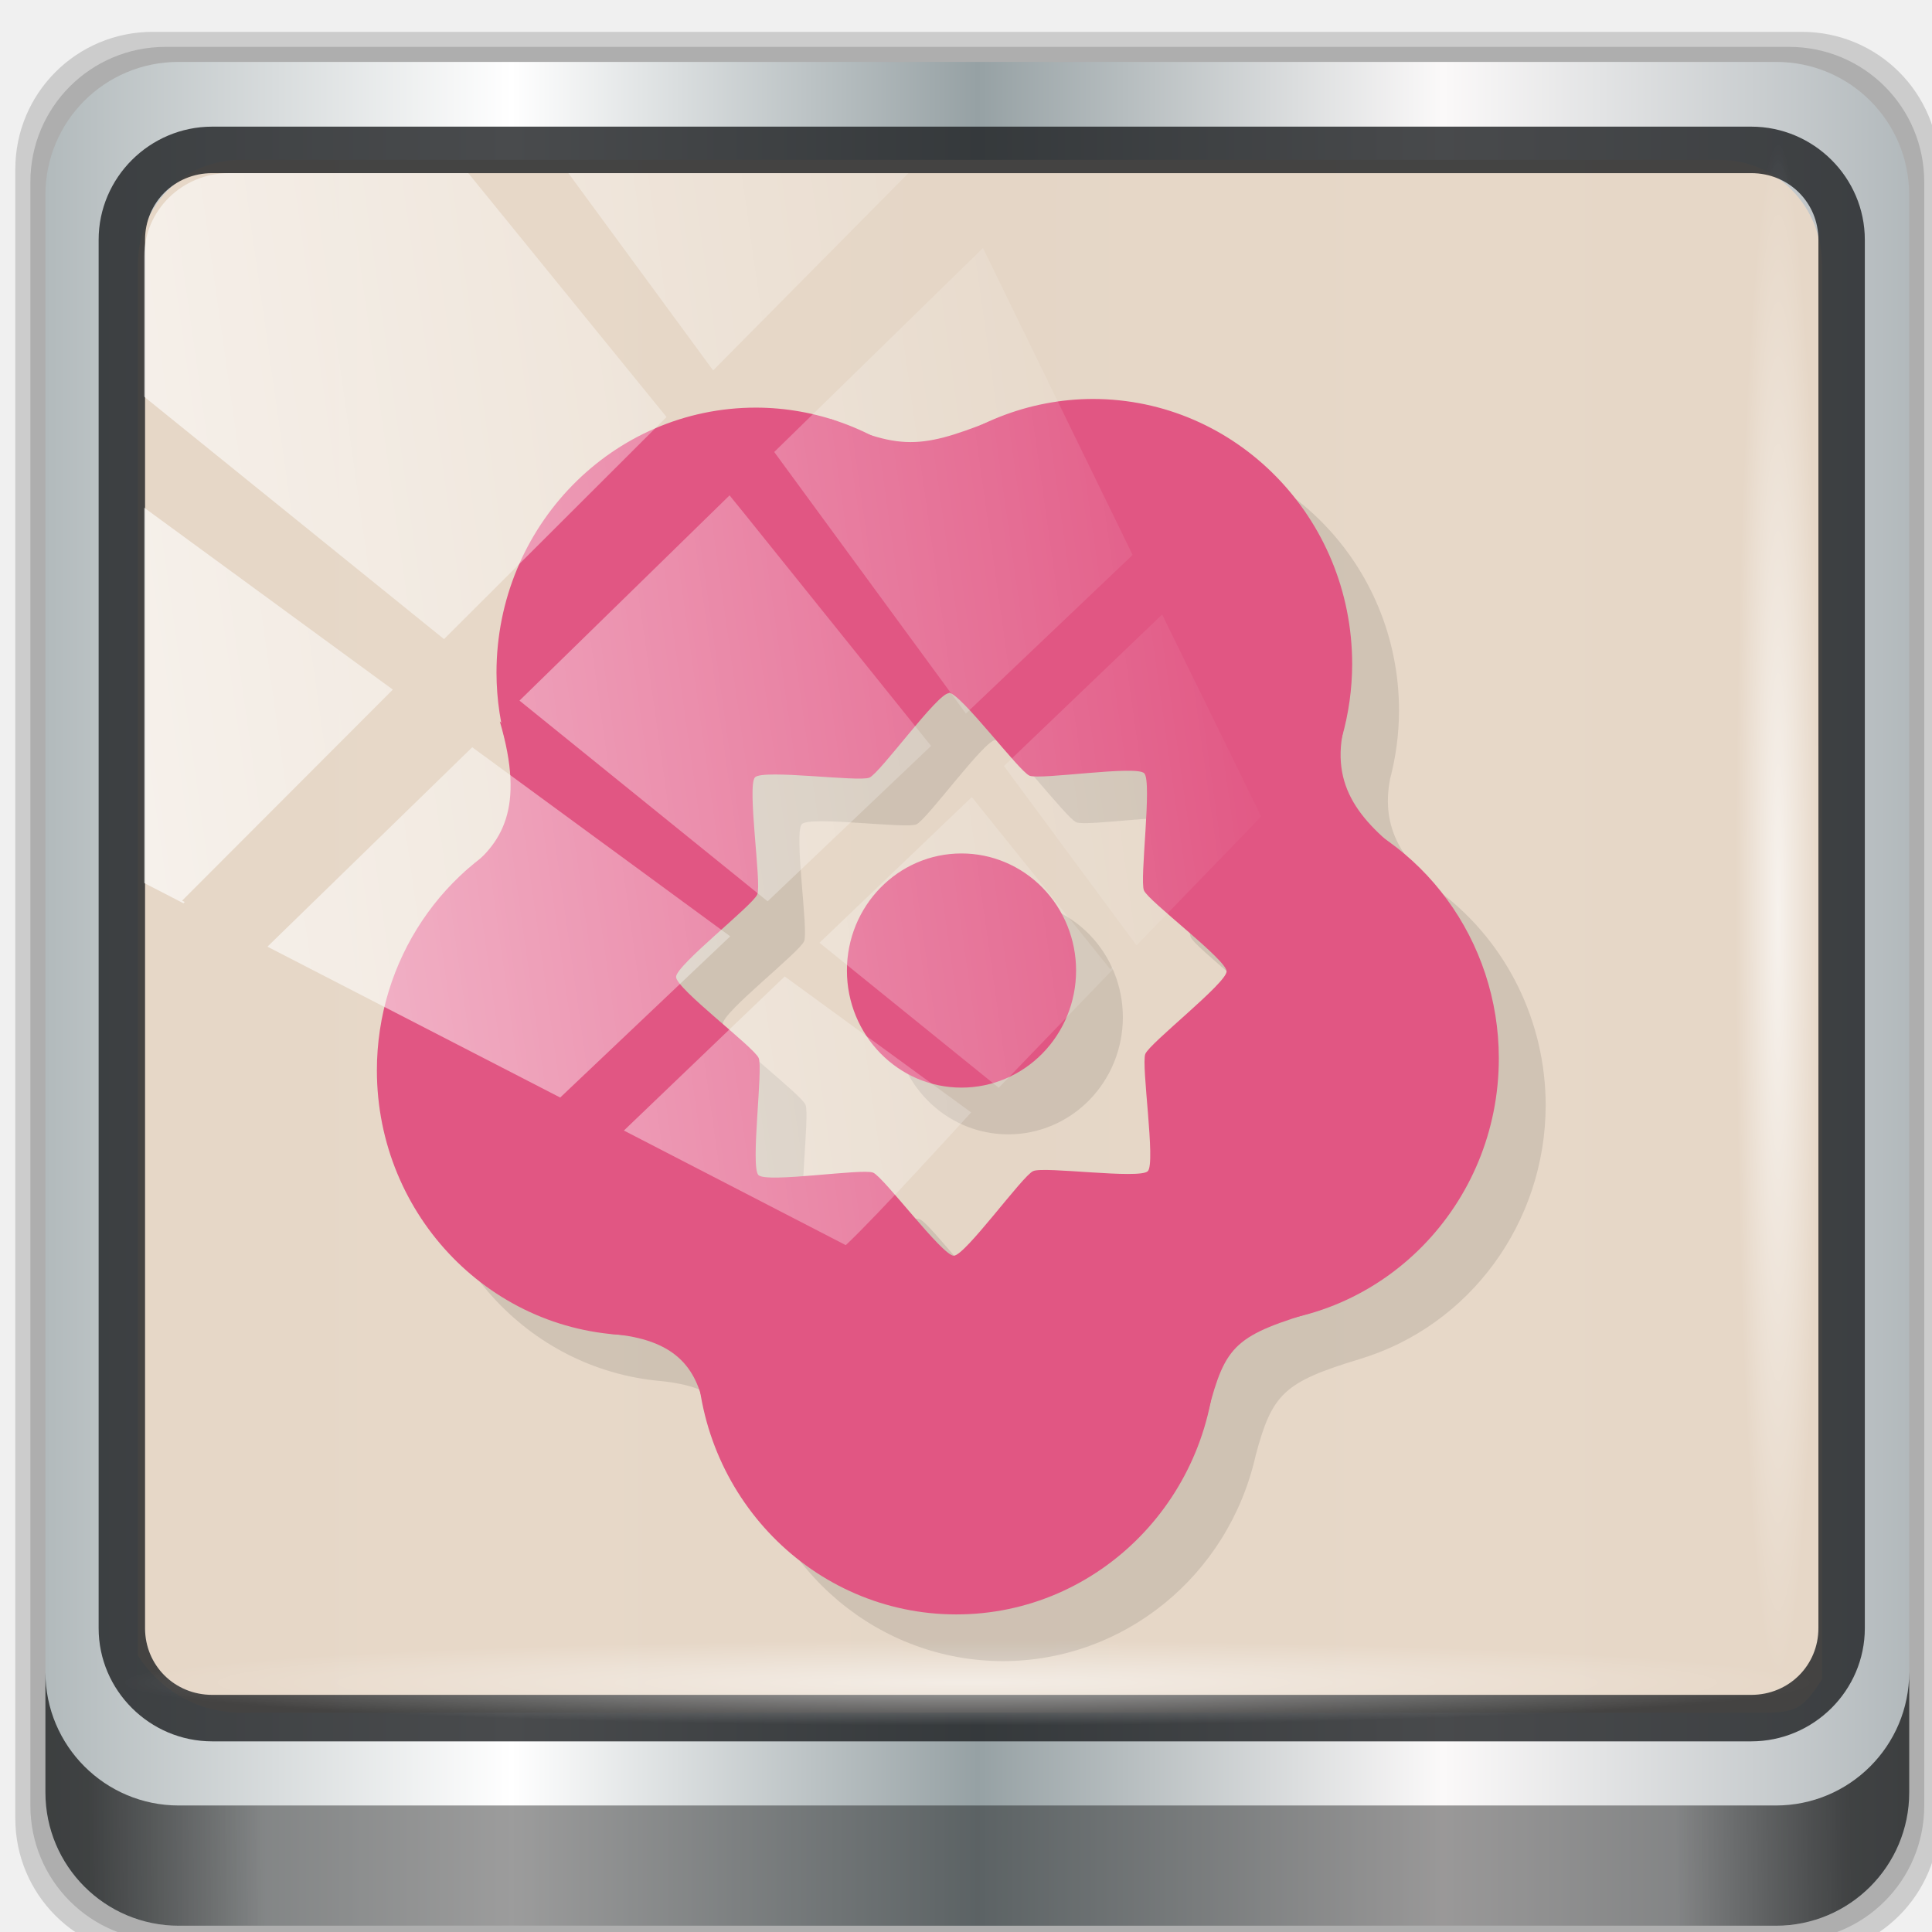
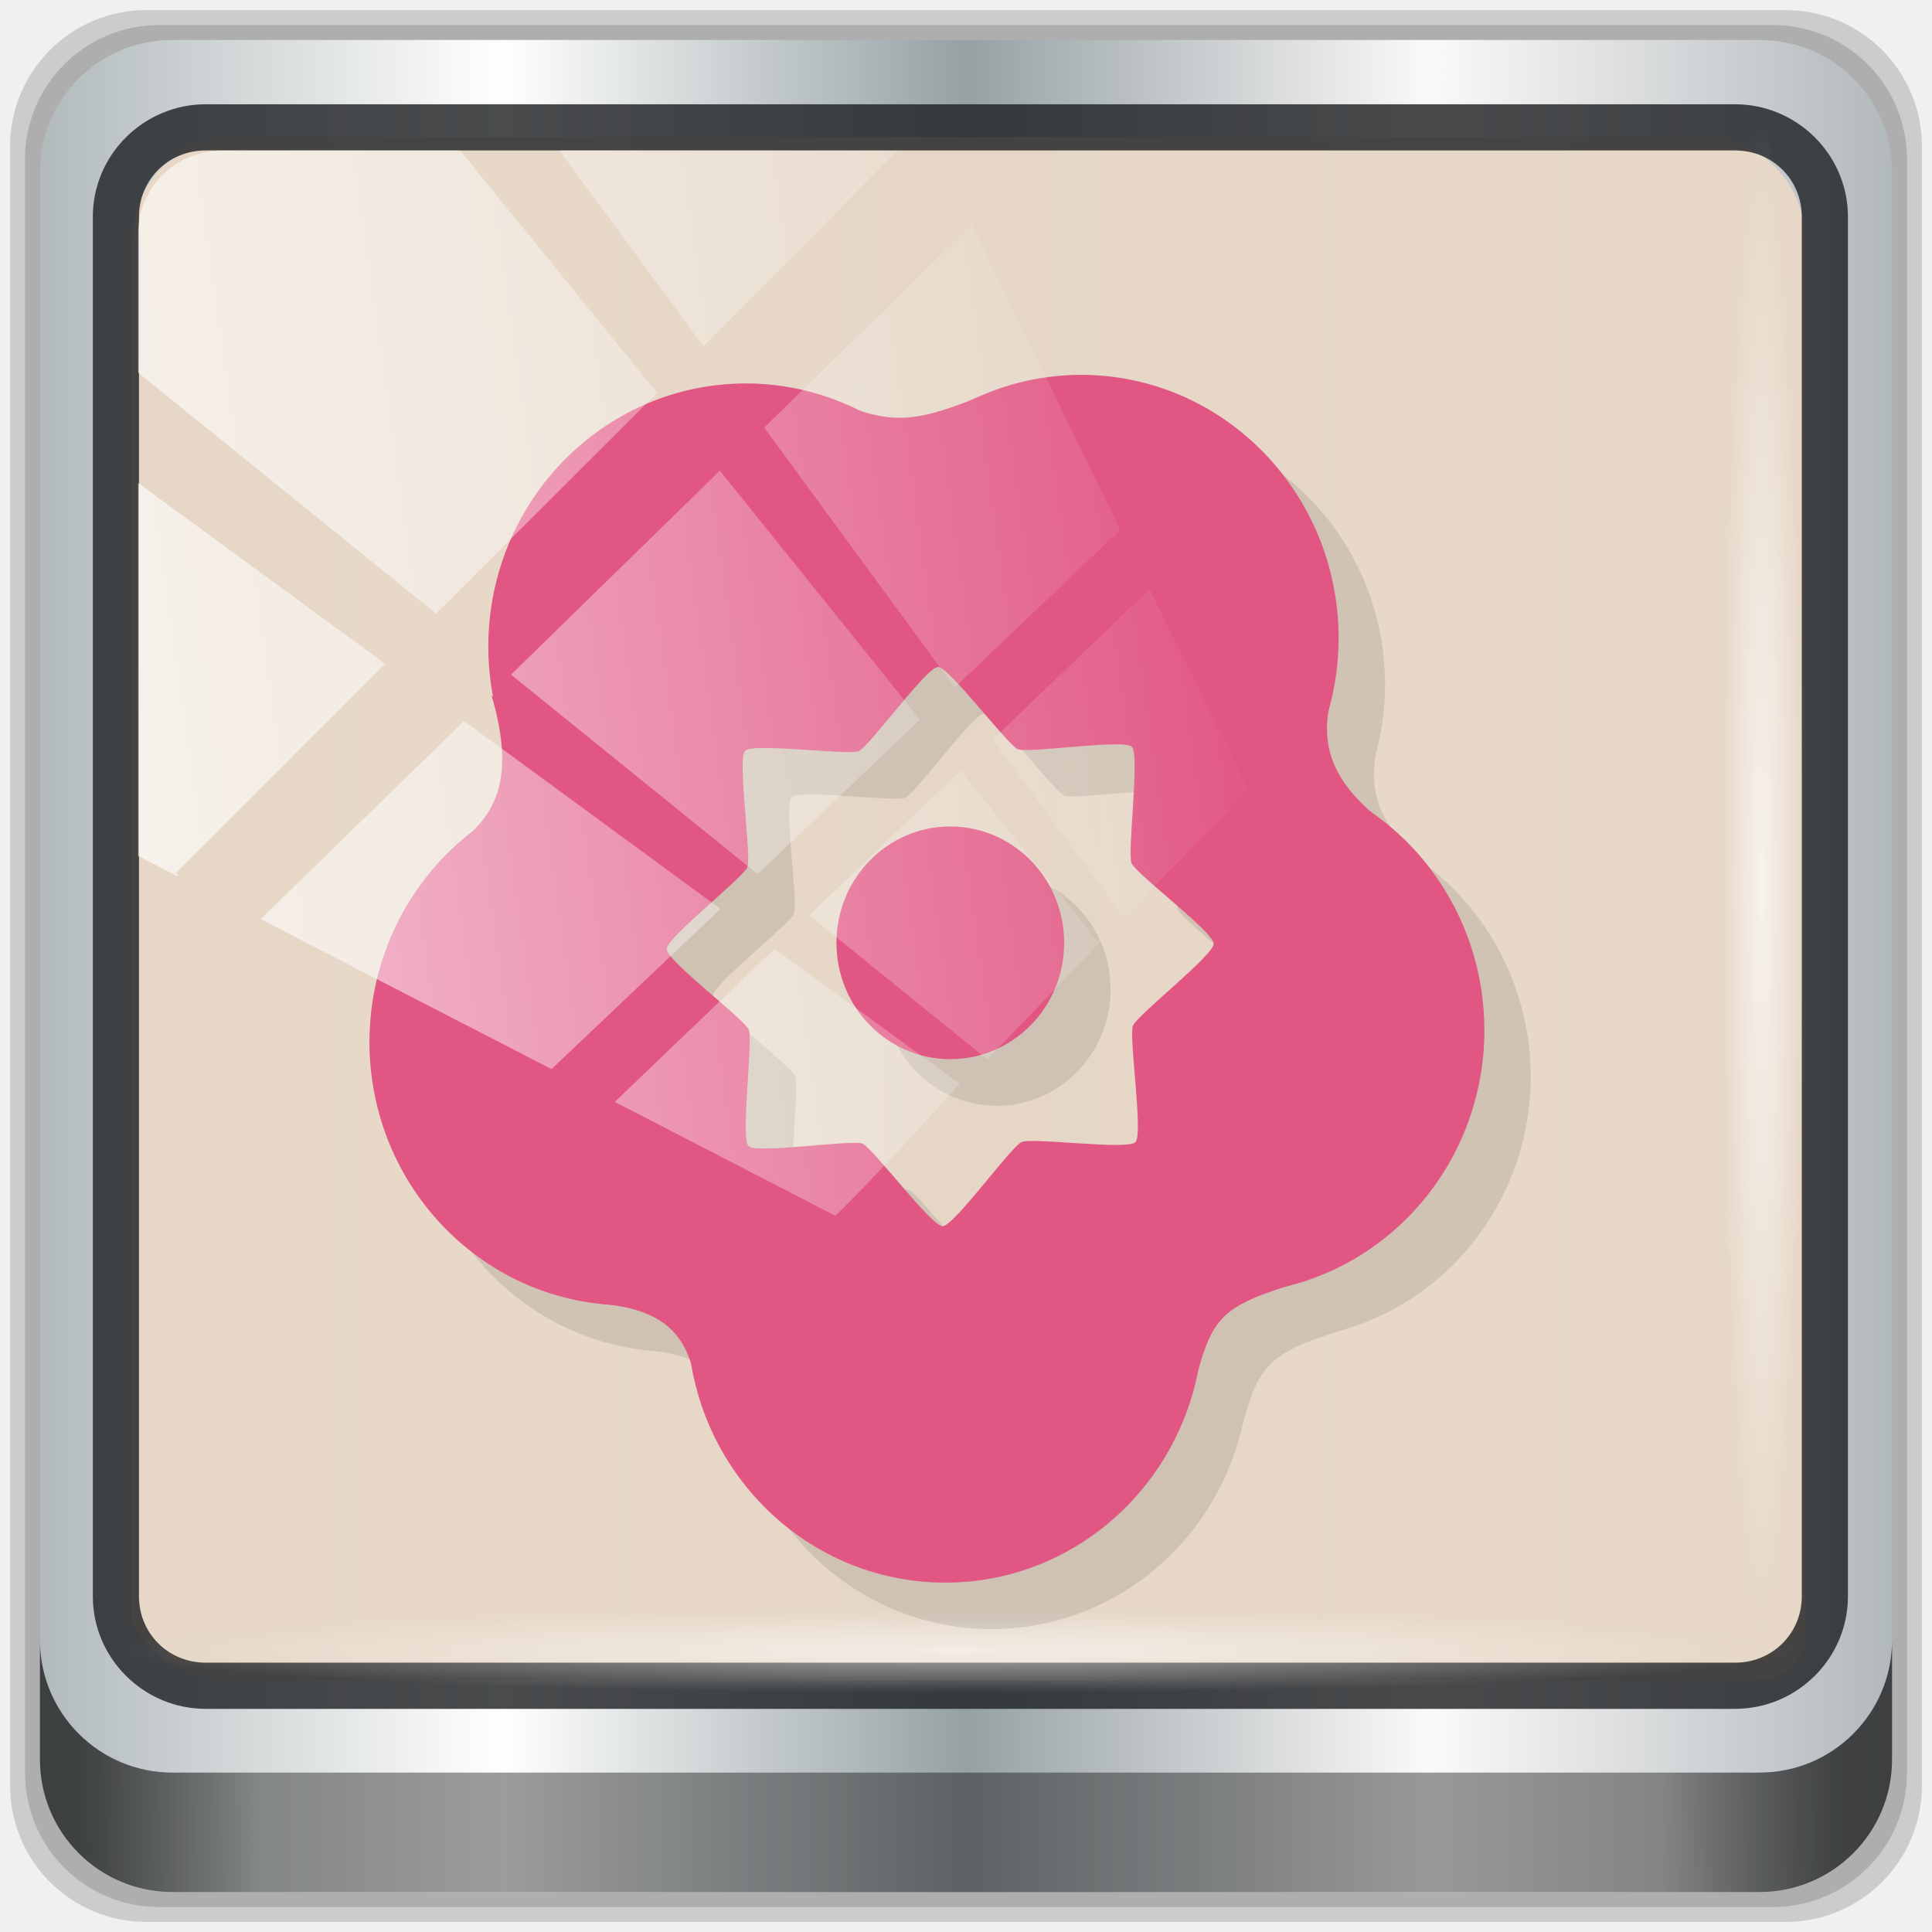
<svg xmlns="http://www.w3.org/2000/svg" xmlns:xlink="http://www.w3.org/1999/xlink" viewBox="0 0 48 48" version="1.1" id="svg145">
  <defs id="defs115">
    <linearGradient id="linearGradient7757">
      <stop style="stop-color:#ffffff;stop-opacity:1;" offset="0" id="stop7753" />
      <stop style="stop-color:#ffffff;stop-opacity:0;" offset="1" id="stop7755" />
    </linearGradient>
    <linearGradient id="linearGradient7749">
      <stop style="stop-color:#ffffff;stop-opacity:1;" offset="0" id="stop7745" />
      <stop style="stop-color:#ffffff;stop-opacity:0;" offset="1" id="stop7747" />
    </linearGradient>
    <linearGradient id="linearGradient7531">
      <stop style="stop-color:#ffffff;stop-opacity:1;" offset="0" id="stop7527" />
      <stop style="stop-color:#ffffff;stop-opacity:0;" offset="1" id="stop7529" />
    </linearGradient>
    <linearGradient id="linearGradient4318" x1="1" x2="47" gradientUnits="userSpaceOnUse" gradientTransform="translate(-48)">
      <stop style="stop-color:#e1cdb8;stop-opacity:1" id="stop110" />
      <stop offset="1" style="stop-color:#e7d7c7;stop-opacity:1" id="stop112" />
    </linearGradient>
    <linearGradient id="linearGradient6139-0">
      <stop id="stop6141-2" offset="0" style="stop-color:#b2babc;stop-opacity:1" />
      <stop style="stop-color:#ffffff;stop-opacity:1;" offset="0.25" id="stop6151-0" />
      <stop style="stop-color:#96a1a4;stop-opacity:1" offset="0.5" id="stop6147-1" />
      <stop id="stop6149-4" offset="0.75" style="stop-color:#fbf9f9;stop-opacity:1;" />
      <stop id="stop6143-4" offset="1" style="stop-color:#b2b9bc;stop-opacity:1" />
    </linearGradient>
    <linearGradient id="linearGradient3832-0-6-1-1">
      <stop style="stop-color:#000000;stop-opacity:1;" offset="0" id="stop3834-6-3-7-1" />
      <stop id="stop3872-2-4" offset="0.1" style="stop-color:#000000;stop-opacity:0.588;" />
      <stop style="stop-color:#000000;stop-opacity:0.588;" offset="0.9" id="stop3844-6-2-7-6" />
      <stop style="stop-color:#000000;stop-opacity:1;" offset="1" id="stop3836-5-0-2-9" />
    </linearGradient>
    <linearGradient id="linearGradient3737">
      <stop offset="0" style="stop-color:#ffffff;stop-opacity:1" id="stop3739" />
      <stop offset="1" style="stop-color:#ffffff;stop-opacity:0" id="stop3741" />
    </linearGradient>
    <clipPath id="clipPath4156-4-1" clipPathUnits="userSpaceOnUse">
      <path id="path4158-0-8" d="m 27.046,-55.695 -14.214,13.321 h 0.061 l 15.653,21.771 10.231,-10.546 C 38.562,-32.302 27.468,-54.819 27.046,-55.695 Z M 9.647,-39.383 -5.241,-25.321 15.988,-7.806 26.372,-18.383 Z m 31.491,12.951 -9.741,9.714 8.945,12.458 7.781,-7.555 z m -49.84,4.379 -13.754,12.982 26.283,13.846 0.061,-0.062 -0.123,-0.062 L 13.599,-5.401 -8.702,-22.053 Z m 38.015,7.401 -9.803,9.775 11.579,9.559 7.628,-7.401 -8.669,-11.009 z m 20.187,5.674 -7.383,7.216 6.188,8.542 5.82,-6.137 z m -32.195,6.322 -9.557,9.498 13.662,7.185 7.934,-7.678 z m 23.312,2.374 -7.107,6.938 8.363,6.907 5.361,-5.674 -0.061,-0.092 -0.092,0.123 -6.464,-8.203 z m -8.73,8.542 -7.505,7.339 10.354,5.458 c 1.397,-1.321 5.675,-6.123 5.851,-6.322 z" style="opacity:0.6;fill:#ffffff;fill-opacity:1;stroke:none" />
    </clipPath>
    <linearGradient id="ButtonShadow-16" gradientTransform="scale(1.005865,0.994169)" x1="45.448" y1="92.54" x2="45.448" y2="7.017" gradientUnits="userSpaceOnUse">
      <stop style="stop-color:#000000;stop-opacity:1;" offset="0" id="stop3750-6" />
      <stop style="stop-color:#000000;stop-opacity:0.588;" offset="1" id="stop3752-4" />
    </linearGradient>
    <clipPath clipPathUnits="userSpaceOnUse" id="clipPath4355-7">
      <rect style="fill:#ffffff;fill-opacity:1;fill-rule:nonzero;stroke:none" id="rect4357-5" width="84" height="80" x="6" y="6" rx="6" ry="6" />
    </clipPath>
    <clipPath clipPathUnits="userSpaceOnUse" id="clipPath4355-9">
      <rect style="fill:#ffffff;fill-opacity:1;fill-rule:nonzero;stroke:none" id="rect4357-1" width="84" height="80" x="6" y="6" rx="6" ry="6" />
    </clipPath>
    <clipPath clipPathUnits="userSpaceOnUse" id="clipPath4355-1">
      <rect style="fill:#ffffff;fill-opacity:1;fill-rule:nonzero;stroke:none" id="rect4357-9" width="84" height="80" x="6" y="6" rx="6" ry="6" />
    </clipPath>
    <clipPath clipPathUnits="userSpaceOnUse" id="clipPath3943-52-0">
      <path id="path3945-4-1" d="m 69.781,20.844 -5,3.438 c 5.587,5.537 9,13.328 9,21.812 0,8.434 -3.377,16.096 -8.906,21.625 l 5,3.438 C 76.078,64.576 80,55.844 80,46.094 c 2e-6,-9.797 -3.963,-18.66 -10.219,-25.25 z M 40,24.062 28.906,36.219 H 21.5 c -0.823,0 -1.5,0.677 -1.5,1.5 v 1 14.844 1 c 0,0.823 0.684,1.61 1.5,1.5 h 7.406 L 40,68 V 66 26.062 Z m 20.594,3.281 -5,3.438 L 55.5,30.875 c 3.938,3.89 6.406,9.25 6.406,15.219 0,5.921 -2.43,11.148 -6.312,15.031 l 0.094,0.094 5.094,3.438 c 4.475,-4.908 7.25,-11.402 7.25,-18.562 0,-7.231 -2.879,-13.831 -7.438,-18.75 z m -9.25,6.5 -5.219,3.625 c 2.222,2.218 3.719,5.24 3.719,8.625 0,3.337 -1.459,6.228 -3.625,8.438 l 5.219,3.625 c 2.822,-3.237 4.531,-7.434 4.531,-12.062 0,-4.673 -1.754,-9.001 -4.625,-12.25 z" style="color:#000000;display:inline;overflow:visible;visibility:visible;opacity:0.8;fill:#ff00ff;fill-opacity:1;fill-rule:nonzero;stroke:none;stroke-width:1;marker:none;enable-background:accumulate" />
    </clipPath>
    <linearGradient xlink:href="#linearGradient6139-0" id="linearGradient4071-3" gradientUnits="userSpaceOnUse" gradientTransform="matrix(0.5535714,0,0,0.5535713,22.70707,68.01395)" x1="6" y1="47" x2="90" y2="47" />
-     <linearGradient gradientTransform="matrix(0.5,0,0,0.5,25.27849,70.03181)" xlink:href="#linearGradient3832-0-6-1-1" id="linearGradient4129-6" x1="71.104" y1="87.809" x2="159.029" y2="86.722" gradientUnits="userSpaceOnUse" />
+     <linearGradient gradientTransform="matrix(0.496862,0,0,0.4968619,25.49011,70.32211)" xlink:href="#linearGradient3832-0-6-1-1" id="linearGradient4129-6" x1="71.104" y1="87.809" x2="159.029" y2="86.722" gradientUnits="userSpaceOnUse" />
    <clipPath id="clipPath4156-4-1-6" clipPathUnits="userSpaceOnUse">
      <path id="path4158-0-8-0" d="m 27.046,-55.695 -14.214,13.321 h 0.061 l 15.653,21.771 10.231,-10.546 C 38.562,-32.302 27.468,-54.819 27.046,-55.695 Z M 9.647,-39.383 -5.241,-25.321 15.988,-7.806 26.372,-18.383 Z m 31.491,12.951 -9.741,9.714 8.945,12.458 7.781,-7.555 z m -49.84,4.379 -13.754,12.982 26.283,13.846 0.061,-0.062 -0.123,-0.062 L 13.599,-5.401 -8.702,-22.053 Z m 38.015,7.401 -9.803,9.775 11.579,9.559 7.628,-7.401 -8.669,-11.009 z m 20.187,5.674 -7.383,7.216 6.188,8.542 5.82,-6.137 z m -32.195,6.322 -9.557,9.498 13.662,7.185 7.934,-7.678 z m 23.312,2.374 -7.107,6.938 8.363,6.907 5.361,-5.674 -0.061,-0.092 -0.092,0.123 -6.464,-8.203 z m -8.73,8.542 -7.505,7.339 10.354,5.458 c 1.397,-1.321 5.675,-6.123 5.851,-6.322 z" style="opacity:0.6;fill:#ffffff;fill-opacity:1;stroke:none" />
    </clipPath>
    <clipPath clipPathUnits="userSpaceOnUse" id="clipPath4355-7-6">
      <rect style="fill:#ffffff;fill-opacity:1;fill-rule:nonzero;stroke:none" id="rect4357-5-1" width="84" height="80" x="6" y="6" rx="6" ry="6" />
    </clipPath>
    <clipPath clipPathUnits="userSpaceOnUse" id="clipPath4355-9-8">
      <rect style="fill:#ffffff;fill-opacity:1;fill-rule:nonzero;stroke:none" id="rect4357-1-7" width="84" height="80" x="6" y="6" rx="6" ry="6" />
    </clipPath>
    <clipPath clipPathUnits="userSpaceOnUse" id="clipPath4355-1-9">
      <rect style="fill:#ffffff;fill-opacity:1;fill-rule:nonzero;stroke:none" id="rect4357-9-2" width="84" height="80" x="6" y="6" rx="6" ry="6" />
    </clipPath>
    <clipPath clipPathUnits="userSpaceOnUse" id="clipPath3943-52-0-0">
      <path id="path3945-4-1-2" d="m 69.781,20.844 -5,3.438 c 5.587,5.537 9,13.328 9,21.812 0,8.434 -3.377,16.096 -8.906,21.625 l 5,3.438 C 76.078,64.576 80,55.844 80,46.094 c 2e-6,-9.797 -3.963,-18.66 -10.219,-25.25 z M 40,24.062 28.906,36.219 H 21.5 c -0.823,0 -1.5,0.677 -1.5,1.5 v 1 14.844 1 c 0,0.823 0.684,1.61 1.5,1.5 h 7.406 L 40,68 V 66 26.062 Z m 20.594,3.281 -5,3.438 L 55.5,30.875 c 3.938,3.89 6.406,9.25 6.406,15.219 0,5.921 -2.43,11.148 -6.312,15.031 l 0.094,0.094 5.094,3.438 c 4.475,-4.908 7.25,-11.402 7.25,-18.562 0,-7.231 -2.879,-13.831 -7.438,-18.75 z m -9.25,6.5 -5.219,3.625 c 2.222,2.218 3.719,5.24 3.719,8.625 0,3.337 -1.459,6.228 -3.625,8.438 l 5.219,3.625 c 2.822,-3.237 4.531,-7.434 4.531,-12.062 0,-4.673 -1.754,-9.001 -4.625,-12.25 z" style="color:#000000;display:inline;overflow:visible;visibility:visible;opacity:0.8;fill:#ff00ff;fill-opacity:1;fill-rule:nonzero;stroke:none;stroke-width:1;marker:none;enable-background:accumulate" />
    </clipPath>
    <linearGradient xlink:href="#linearGradient7531" id="linearGradient7533" x1="103.374" y1="10.408" x2="160.925" y2="2.449" gradientUnits="userSpaceOnUse" gradientTransform="translate(-110.0753,-37.93325)" />
-     <linearGradient xlink:href="#linearGradient4318" id="linearGradient7551" x1="3.208" y1="70.978" x2="45.225" y2="70.978" gradientUnits="userSpaceOnUse" />
-     <linearGradient xlink:href="#linearGradient6139-0" id="linearGradient7743" x1="59.748" y1="92.286" x2="106.248" y2="92.286" gradientUnits="userSpaceOnUse" />
-     <radialGradient xlink:href="#linearGradient7749" id="radialGradient7751" cx="90.254" cy="-102.978" fx="90.254" fy="-102.978" r="19.188" gradientTransform="matrix(1,0,0,0.05537459,0,-97.27536)" gradientUnits="userSpaceOnUse" />
-     <radialGradient xlink:href="#linearGradient7757" id="radialGradient7759" cx="82.748" cy="109.474" fx="82.748" fy="109.474" r="21.063" gradientTransform="matrix(1,0,0,0.0504451,0,103.9511)" gradientUnits="userSpaceOnUse" />
+     <linearGradient xlink:href="#linearGradient4318" id="linearGradient7551" x1="3.208" y1="70.978" x2="45.225" y2="70.978" gradientUnits="userSpaceOnUse" gradientTransform="matrix(0.993724,0,0,0.9937238,0.3702683,0.7298317)" />
+     <linearGradient xlink:href="#linearGradient6139-0" id="linearGradient7743" x1="59.748" y1="92.286" x2="106.248" y2="92.286" gradientUnits="userSpaceOnUse" gradientTransform="matrix(0.993724,0,0,0.9937238,0.3702683,0.7298317)" />
+     <radialGradient xlink:href="#linearGradient7749" id="radialGradient7751" cx="90.254" cy="-102.978" fx="90.254" fy="-102.978" r="19.188" gradientTransform="matrix(0.9937238,0,0,0.05502706,0.7298317,-97.03513)" gradientUnits="userSpaceOnUse" />
+     <radialGradient xlink:href="#linearGradient7757" id="radialGradient7759" cx="82.748" cy="109.474" fx="82.748" fy="109.474" r="21.063" gradientTransform="matrix(0.993724,0,0,0.05012851,0.3702683,104.0285)" gradientUnits="userSpaceOnUse" />
  </defs>
  <g transform="translate(-58.32265,-1093.617)" id="layer1-3">
    <g id="g2574-7" style="display:inline" transform="translate(-0.1489564,1026.105)">
      <g transform="matrix(0.9958333,0,0,0.9958333,0.1006204,0.3017294)" id="g878">
-         <path id="path3288-5" d="M 103.569,68.286 H 62.426 c -1.899,0 -3.429,1.529 -3.429,3.429 v 41.143 c 0,1.899 1.529,3.429 3.429,3.429 h 41.143 c 1.899,0 3.429,-1.529 3.429,-3.429 V 71.715 c 0,-1.899 -1.529,-3.429 -3.429,-3.429 z" style="display:inline;opacity:0.15;fill:#000000;fill-opacity:1;fill-rule:nonzero;stroke:none;stroke-width:0.5" />
-         <path style="display:inline;opacity:0.15;fill:#000000;fill-opacity:1;fill-rule:nonzero;stroke:none;stroke-width:0.5" d="M 103.248,68.661 H 62.748 c -1.87,0 -3.375,1.505 -3.375,3.375 v 40.5 c 0,1.87 1.505,3.375 3.375,3.375 h 40.5 c 1.87,0 3.375,-1.505 3.375,-3.375 V 72.036 c 0,-1.87 -1.505,-3.375 -3.375,-3.375 z" id="path4085-9" />
-         <path id="rect4251-1-2" d="M 102.926,69.036 H 63.069 c -1.84,0 -3.321,1.481 -3.321,3.321 v 39.857 c 0,1.84 1.481,3.321 3.321,3.321 h 39.857 c 1.84,0 3.321,-1.481 3.321,-3.321 V 72.357 c 0,-1.84 -1.481,-3.321 -3.321,-3.321 z" style="display:inline;fill:url(#linearGradient7743);fill-opacity:1.0;fill-rule:nonzero;stroke:none;stroke-width:0.5" />
-         <path id="path3400-6-2" d="m 64.618,71.48 c -1.428,0 -2.562,1.158 -2.562,2.616 v 10.842 3.663 20.195 c 0.549,0.852 1.484,1.423 2.562,1.423 h 2.05 32.794 2.834 c 1.078,0 1.229,0.018 1.777,-0.834 V 88.601 84.938 74.096 c 0,-1.459 -1.134,-2.616 -2.562,-2.616 z" style="display:inline;opacity:0.98;fill:url(#linearGradient7551);fill-opacity:1;fill-rule:nonzero;stroke:none;stroke-width:0.518" />
-         <path style="color:#000000;font-style:normal;font-variant:normal;font-weight:normal;font-stretch:normal;font-size:medium;line-height:normal;font-family:Sans;-inkscape-font-specification:Sans;text-indent:0;text-align:start;text-decoration:none;text-decoration-line:none;letter-spacing:normal;word-spacing:normal;text-transform:none;writing-mode:lr-tb;direction:ltr;baseline-shift:baseline;text-anchor:start;display:inline;overflow:visible;visibility:visible;fill:#1f2224;fill-opacity:0.809;stroke:none;stroke-width:1.188;marker:none;enable-background:accumulate" d="m 63.91,70.651 c -1.558,0 -2.834,1.27 -2.834,2.823 v 34.639 c 0,1.553 1.276,2.823 2.834,2.823 h 38.396 c 1.558,0 2.834,-1.27 2.834,-2.823 V 73.474 c 0,-1.553 -1.276,-2.823 -2.834,-2.823 z m 0,1.16 h 38.396 c 0.944,0 1.676,0.74 1.676,1.663 v 34.639 c 0,0.923 -0.732,1.663 -1.676,1.663 H 63.91 c -0.944,0 -1.676,-0.74 -1.676,-1.663 V 73.474 c 0,-0.923 0.732,-1.663 1.676,-1.663 z" id="path4989-8" />
-         <path id="path4118-9" d="m 59.748,109.208 v 3 c 0,1.84 1.488,3.328 3.328,3.328 h 39.844 c 1.84,0 3.328,-1.488 3.328,-3.328 v -3 c 0,1.84 -1.488,3.328 -3.328,3.328 H 63.076 c -1.84,0 -3.328,-1.488 -3.328,-3.328 z" style="display:inline;opacity:0.658;fill:url(#linearGradient4129-6);fill-opacity:1;fill-rule:nonzero;stroke:none;stroke-width:0.5" />
-         <rect ry="2.125" rx="2.125" y="108.411" x="61.685" height="2.125" width="42.125" id="rect4131-7" style="opacity:0.55;fill:url(#radialGradient7759);fill-opacity:1;stroke:none;stroke-width:0.5" />
-         <rect transform="rotate(90)" style="opacity:0.669;fill:url(#radialGradient7751);fill-opacity:1;stroke:none;stroke-width:0.5" id="rect4141-3" width="38.375" height="2.125" x="71.066" y="-104.04" rx="2.125" ry="2.125" />
-         <path d="m 87.047,78.611 a 6.472,6.614 0 0 0 -2.558,0.545 c -1.394,0.552 -2.113,0.661 -3.255,0.239 a 6.472,6.614 0 0 0 -0.592,-0.232 c -0.054,-0.024 -0.087,-0.031 -0.143,-0.057 l 0.007,0.007 a 6.472,6.614 0 0 0 -1.866,-0.285 6.472,6.614 0 0 0 -6.47,6.613 6.472,6.614 0 0 0 0.121,1.25 l -0.038,-0.034 c 0.643,2.181 0.044,3.064 -0.882,3.754 l 0.009,-0.002 a 6.472,6.614 0 0 0 -2.194,4.953 6.472,6.614 0 0 0 5.916,6.585 c 1.43,0.14 1.966,0.762 2.194,1.678 a 6.472,6.614 0 0 0 6.345,5.309 6.472,6.614 0 0 0 6.298,-5.117 c 0.411,-1.558 0.71,-1.844 2.595,-2.417 a 6.472,6.614 0 0 0 4.644,-6.334 6.472,6.614 0 0 0 -2.593,-5.288 c -0.958,-0.792 -1.529,-1.605 -1.289,-2.853 a 6.472,6.614 0 0 0 0.223,-1.698 6.472,6.614 0 0 0 -6.472,-6.618 m -3.592,7.33 c 0.286,-0.002 1.748,1.959 2.014,2.068 0.265,0.11 2.655,-0.264 2.859,-0.059 0.204,0.205 -0.119,2.653 -0.007,2.923 0.112,0.269 2.059,1.726 2.062,2.018 0.002,0.292 -1.921,1.79 -2.027,2.062 -0.107,0.271 0.264,2.714 0.064,2.923 -0.201,0.209 -2.599,-0.126 -2.861,-0.001 -0.264,0.114 -1.693,2.109 -1.979,2.112 -0.286,0.002 -1.748,-1.964 -2.014,-2.073 -0.265,-0.11 -2.657,0.266 -2.861,0.062 -0.204,-0.205 0.119,-2.651 0.007,-2.92 -0.112,-0.269 -2.059,-1.731 -2.062,-2.022 -0.002,-0.292 1.922,-1.79 2.029,-2.062 0.107,-0.271 -0.26,-2.709 -0.059,-2.918 0.201,-0.209 2.594,0.121 2.856,0.007 0.264,-0.114 1.693,-2.104 1.979,-2.108 z m 0.313,4.01 a 2.857,2.92 0 0 0 -2.856,2.923 2.857,2.92 0 0 0 2.856,2.92 2.857,2.92 0 0 0 2.861,-2.92 2.857,2.92 0 0 0 -2.861,-2.923 z" style="opacity:0.1;fill:#000000;fill-opacity:1;fill-rule:nonzero;stroke:none;stroke-width:1.004" id="path127" />
-         <path d="m 85.88,77.445 a 6.472,6.614 0 0 0 -4.324,1.704 6.472,6.614 0 0 0 -4.082,-1.488 6.472,6.614 0 0 0 -6.472,6.613 6.472,6.614 0 0 0 1.151,3.754 6.472,6.614 0 0 0 -4.135,6.17 6.472,6.614 0 0 0 6.472,6.608 6.472,6.614 0 0 0 1.537,-0.189 6.472,6.614 0 0 0 -0.026,0.539 6.472,6.614 0 0 0 6.471,6.613 6.472,6.614 0 0 0 6.475,-6.613 6.472,6.614 0 0 0 -0.044,-0.68 6.472,6.614 0 0 0 0.631,0.034 6.472,6.614 0 0 0 6.475,-6.613 6.472,6.614 0 0 0 -4.643,-6.344 6.472,6.614 0 0 0 0.984,-3.492 6.472,6.614 0 0 0 -6.472,-6.616 z m -3.592,7.33 c 0.286,-0.002 1.748,1.959 2.013,2.069 0.265,0.11 2.657,-0.266 2.861,-0.061 0.204,0.205 -0.119,2.655 -0.007,2.923 0.112,0.269 2.06,1.727 2.062,2.02 0.002,0.292 -1.921,1.79 -2.028,2.061 -0.107,0.271 0.264,2.715 0.063,2.923 -0.201,0.209 -2.597,-0.126 -2.861,-0.001 -0.264,0.114 -1.695,2.108 -1.98,2.111 -0.286,0.002 -1.748,-1.963 -2.013,-2.073 -0.265,-0.11 -2.657,0.266 -2.861,0.061 -0.204,-0.205 0.119,-2.65 0.007,-2.919 -0.112,-0.269 -2.06,-1.731 -2.062,-2.024 -0.002,-0.292 1.921,-1.79 2.028,-2.061 0.107,-0.271 -0.26,-2.711 -0.059,-2.919 0.201,-0.209 2.594,0.121 2.856,0.007 0.264,-0.114 1.695,-2.104 1.98,-2.106 z m 0.313,4.009 a 2.857,2.92 0 0 0 -2.856,2.923 2.857,2.92 0 0 0 2.856,2.919 2.857,2.92 0 0 0 2.861,-2.919 2.857,2.92 0 0 0 -2.861,-2.923 z" style="opacity:1;fill:#e15683;fill-opacity:1;fill-rule:nonzero;stroke:none;stroke-width:1.004" id="path133" />
-         <path d="m 92.202,85.418 c -0.469,1.613 0.281,2.519 1.549,3.48 l -3.572,-0.702" style="opacity:1;fill:#e15683;fill-opacity:1;fill-rule:evenodd;stroke:none;stroke-width:1.004" id="path135" />
-         <path d="m 79.332,77.939 c 1.825,0.842 2.344,0.734 4.368,-0.09 l -2.203,2.487 z" style="opacity:1;fill:#e15683;fill-opacity:1;fill-rule:evenodd;stroke:none;stroke-width:1.004" id="path137" />
-         <path d="m 71.085,85.49 c 0.643,2.181 0.047,3.064 -0.881,3.754 l 4.205,-0.714 z" style="opacity:1;fill:#e15683;fill-opacity:1;fill-rule:evenodd;stroke:none;stroke-width:1.004" id="path139" />
-         <path d="m 73.863,100.771 c 1.585,0.132 2.12,0.823 2.323,1.859 l 0.71,-3.207 z" style="opacity:1;fill:#e15683;fill-opacity:1;fill-rule:evenodd;stroke:none;stroke-width:1.004" id="path141" />
-         <path d="m 88.754,102.712 c 0.44,-1.689 0.675,-1.908 2.812,-2.543 l -4.244,-1.664 z" style="opacity:1;fill:#e15683;fill-opacity:1;fill-rule:evenodd;stroke:none;stroke-width:1.004" id="path143" />
-         <rect clip-path="url(#clipPath4156-4-1-6)" ry="3.957" rx="3.957" y="-30" x="2" height="69.024" width="75.966" id="rect4146-6" style="opacity:0.7;fill:url(#linearGradient7533);fill-opacity:1;stroke:none" transform="matrix(0.5346225,0,0,0.5238415,61.14532,87.5255)" />
+         <g id="g905" transform="translate(-0.1314498,-0.8441312)">
+           <path style="display:inline;opacity:0.15;fill:#000000;fill-opacity:1;fill-rule:nonzero;stroke:none;stroke-width:0.497" d="M 103.289,68.587 H 62.405 c -1.888,0 -3.407,1.52 -3.407,3.407 v 40.885 c 0,1.888 1.52,3.407 3.407,3.407 h 40.885 c 1.887,0 3.407,-1.52 3.407,-3.407 V 71.994 c 0,-1.888 -1.52,-3.407 -3.407,-3.407 z" id="path3288-5" />
+           <path id="path4085-9" d="M 102.97,68.96 H 62.724 c -1.858,0 -3.354,1.496 -3.354,3.354 v 40.246 c 0,1.858 1.496,3.354 3.354,3.354 H 102.97 c 1.858,0 3.354,-1.496 3.354,-3.354 V 72.314 c 0,-1.858 -1.496,-3.354 -3.354,-3.354 z" style="display:inline;opacity:0.15;fill:#000000;fill-opacity:1;fill-rule:nonzero;stroke:none;stroke-width:0.497" />
+           <path style="display:inline;fill:url(#linearGradient7743);fill-opacity:1;fill-rule:nonzero;stroke:none;stroke-width:0.497" d="M 102.651,69.333 H 63.044 c -1.829,0 -3.301,1.472 -3.301,3.301 v 39.607 c 0,1.829 1.472,3.301 3.301,3.301 h 39.607 c 1.829,0 3.301,-1.472 3.301,-3.301 v -39.607 c 0,-1.829 -1.472,-3.301 -3.301,-3.301 z" id="rect4251-1-2" />
+           <path style="display:inline;opacity:0.98;fill:url(#linearGradient7551);fill-opacity:1;fill-rule:nonzero;stroke:none;stroke-width:0.515" d="m 64.583,71.761 c -1.419,0 -2.546,1.151 -2.546,2.6 v 10.774 3.64 20.069 c 0.545,0.847 1.475,1.414 2.546,1.414 h 2.037 32.589 2.817 c 1.071,0 1.221,0.018 1.766,-0.829 V 88.775 85.135 74.361 c 0,-1.449 -1.127,-2.6 -2.546,-2.6 z" id="path3400-6-2" />
+           <path id="path4989-8" d="m 63.879,70.937 c -1.549,0 -2.816,1.262 -2.816,2.805 v 34.422 c 0,1.544 1.268,2.805 2.816,2.805 h 38.155 c 1.549,0 2.816,-1.262 2.816,-2.805 V 73.742 c 0,-1.543 -1.268,-2.805 -2.816,-2.805 z m 0,1.152 h 38.155 c 0.938,0 1.665,0.735 1.665,1.653 v 34.422 c 0,0.917 -0.727,1.653 -1.665,1.653 H 63.879 c -0.938,0 -1.665,-0.735 -1.665,-1.653 V 73.742 c 0,-0.917 0.727,-1.653 1.665,-1.653 z" style="color:#000000;font-style:normal;font-variant:normal;font-weight:normal;font-stretch:normal;font-size:medium;line-height:normal;font-family:Sans;-inkscape-font-specification:Sans;text-indent:0;text-align:start;text-decoration:none;text-decoration-line:none;letter-spacing:normal;word-spacing:normal;text-transform:none;writing-mode:lr-tb;direction:ltr;baseline-shift:baseline;text-anchor:start;display:inline;overflow:visible;visibility:visible;fill:#1f2224;fill-opacity:0.809;stroke:none;stroke-width:1.18;marker:none;enable-background:accumulate" />
+           <path style="display:inline;opacity:0.658;fill:url(#linearGradient4129-6);fill-opacity:1;fill-rule:nonzero;stroke:none;stroke-width:0.497" d="m 59.743,109.252 v 2.981 c 0,1.829 1.479,3.307 3.307,3.307 h 39.594 c 1.829,0 3.307,-1.479 3.307,-3.307 v -2.981 c 0,1.829 -1.479,3.307 -3.307,3.307 H 63.05 c -1.829,0 -3.307,-1.479 -3.307,-3.307 z" id="path4118-9" />
+           <rect style="opacity:0.55;fill:url(#radialGradient7759);fill-opacity:1;stroke:none;stroke-width:0.497" id="rect4131-7" width="41.861" height="2.112" x="61.668" y="108.46" rx="2.112" ry="2.112" />
+           <rect ry="2.112" rx="2.112" y="-103.758" x="71.35" height="2.112" width="38.134" id="rect4141-3" style="opacity:0.669;fill:url(#radialGradient7751);fill-opacity:1;stroke:none;stroke-width:0.497" transform="rotate(90)" />
+           <path id="path127" style="opacity:0.1;fill:#000000;fill-opacity:1;fill-rule:nonzero;stroke:none;stroke-width:0.998" d="m 86.871,78.847 a 6.431,6.573 0 0 0 -2.542,0.541 c -1.385,0.548 -2.1,0.657 -3.235,0.238 a 6.431,6.573 0 0 0 -0.589,-0.231 c -0.053,-0.024 -0.087,-0.031 -0.143,-0.057 l 0.007,0.007 a 6.431,6.573 0 0 0 -1.854,-0.283 6.431,6.573 0 0 0 -6.429,6.571 6.431,6.573 0 0 0 0.121,1.242 l -0.038,-0.034 c 0.639,2.167 0.044,3.045 -0.876,3.731 l 0.009,-0.002 a 6.431,6.573 0 0 0 -2.18,4.922 6.431,6.573 0 0 0 5.878,6.544 c 1.421,0.139 1.954,0.757 2.18,1.668 a 6.431,6.573 0 0 0 6.305,5.276 6.431,6.573 0 0 0 6.259,-5.085 c 0.408,-1.548 0.706,-1.832 2.579,-2.401 a 6.431,6.573 0 0 0 4.615,-6.294 6.431,6.573 0 0 0 -2.576,-5.255 c -0.952,-0.787 -1.519,-1.595 -1.281,-2.835 a 6.431,6.573 0 0 0 0.221,-1.687 6.431,6.573 0 0 0 -6.431,-6.576 m -3.57,7.284 c 0.284,-0.002 1.737,1.947 2.002,2.055 0.263,0.109 2.638,-0.262 2.841,-0.059 0.203,0.204 -0.118,2.637 -0.007,2.904 0.111,0.268 2.046,1.715 2.049,2.005 0.002,0.29 -1.909,1.779 -2.014,2.049 -0.107,0.269 0.262,2.697 0.064,2.904 -0.199,0.207 -2.582,-0.125 -2.843,-0.001 -0.262,0.114 -1.683,2.095 -1.967,2.099 -0.284,0.002 -1.737,-1.952 -2.002,-2.06 -0.263,-0.109 -2.64,0.264 -2.843,0.061 -0.203,-0.204 0.118,-2.634 0.007,-2.902 -0.111,-0.268 -2.046,-1.72 -2.049,-2.01 -0.002,-0.29 1.91,-1.779 2.017,-2.049 0.107,-0.269 -0.258,-2.692 -0.059,-2.9 0.199,-0.207 2.578,0.121 2.838,0.007 0.262,-0.114 1.683,-2.091 1.967,-2.094 z m 0.311,3.985 a 2.84,2.902 0 0 0 -2.838,2.904 2.84,2.902 0 0 0 2.838,2.902 2.84,2.902 0 0 0 2.843,-2.902 2.84,2.902 0 0 0 -2.843,-2.904 z" />
+           <path id="path133" style="opacity:1;fill:#e15683;fill-opacity:1;fill-rule:nonzero;stroke:none;stroke-width:0.998" d="m 85.712,77.688 a 6.431,6.573 0 0 0 -4.296,1.693 6.431,6.573 0 0 0 -4.056,-1.479 6.431,6.573 0 0 0 -6.431,6.571 6.431,6.573 0 0 0 1.144,3.731 6.431,6.573 0 0 0 -4.109,6.131 6.431,6.573 0 0 0 6.431,6.567 6.431,6.573 0 0 0 1.528,-0.188 6.431,6.573 0 0 0 -0.026,0.535 6.431,6.573 0 0 0 6.43,6.571 6.431,6.573 0 0 0 6.435,-6.571 6.431,6.573 0 0 0 -0.044,-0.676 6.431,6.573 0 0 0 0.627,0.034 6.431,6.573 0 0 0 6.435,-6.571 6.431,6.573 0 0 0 -4.614,-6.304 6.431,6.573 0 0 0 0.978,-3.47 6.431,6.573 0 0 0 -6.431,-6.575 z m -3.57,7.284 c 0.284,-0.002 1.737,1.947 2,2.056 0.263,0.109 2.64,-0.264 2.843,-0.06 0.203,0.204 -0.118,2.638 -0.007,2.904 0.111,0.268 2.047,1.716 2.049,2.007 0.002,0.29 -1.909,1.779 -2.015,2.048 -0.107,0.269 0.262,2.698 0.063,2.904 -0.199,0.207 -2.581,-0.125 -2.843,-0.001 -0.262,0.114 -1.684,2.094 -1.968,2.098 -0.284,0.002 -1.737,-1.951 -2,-2.06 -0.263,-0.109 -2.64,0.264 -2.843,0.06 -0.203,-0.204 0.118,-2.633 0.007,-2.901 -0.111,-0.268 -2.047,-1.72 -2.049,-2.011 -0.002,-0.29 1.909,-1.779 2.015,-2.048 0.107,-0.269 -0.258,-2.693 -0.059,-2.901 0.199,-0.207 2.578,0.121 2.838,0.007 0.262,-0.114 1.684,-2.091 1.968,-2.093 z m 0.311,3.983 a 2.84,2.902 0 0 0 -2.838,2.904 2.84,2.902 0 0 0 2.838,2.901 2.84,2.902 0 0 0 2.843,-2.901 2.84,2.902 0 0 0 -2.843,-2.904 z" />
+           <path id="path135" style="opacity:1;fill:#e15683;fill-opacity:1;fill-rule:evenodd;stroke:none;stroke-width:0.998" d="m 91.993,85.611 c -0.466,1.603 0.279,2.503 1.539,3.458 l -3.55,-0.698" />
+           <path id="path137" style="opacity:1;fill:#e15683;fill-opacity:1;fill-rule:evenodd;stroke:none;stroke-width:0.998" d="m 79.204,78.18 c 1.814,0.837 2.33,0.729 4.34,-0.089 l -2.189,2.471 z" />
+           <path id="path139" style="opacity:1;fill:#e15683;fill-opacity:1;fill-rule:evenodd;stroke:none;stroke-width:0.998" d="m 71.009,85.683 c 0.639,2.167 0.046,3.045 -0.875,3.731 l 4.178,-0.709 z" />
+           <path id="path141" style="opacity:1;fill:#e15683;fill-opacity:1;fill-rule:evenodd;stroke:none;stroke-width:0.998" d="m 73.769,100.868 c 1.575,0.131 2.107,0.818 2.309,1.847 L 76.784,99.528 Z" />
+           <path id="path143" style="opacity:1;fill:#e15683;fill-opacity:1;fill-rule:evenodd;stroke:none;stroke-width:0.998" d="m 88.567,102.797 c 0.437,-1.678 0.671,-1.896 2.794,-2.527 l -4.218,-1.654 z" />
+           <rect transform="matrix(0.5312673,0,0,0.5205537,61.13184,87.70601)" style="opacity:0.7;fill:url(#linearGradient7533);fill-opacity:1;stroke:none" id="rect4146-6" width="75.966" height="69.024" x="2" y="-30" rx="3.957" ry="3.957" clip-path="url(#clipPath4156-4-1-6)" />
+         </g>
      </g>
    </g>
  </g>
</svg>
